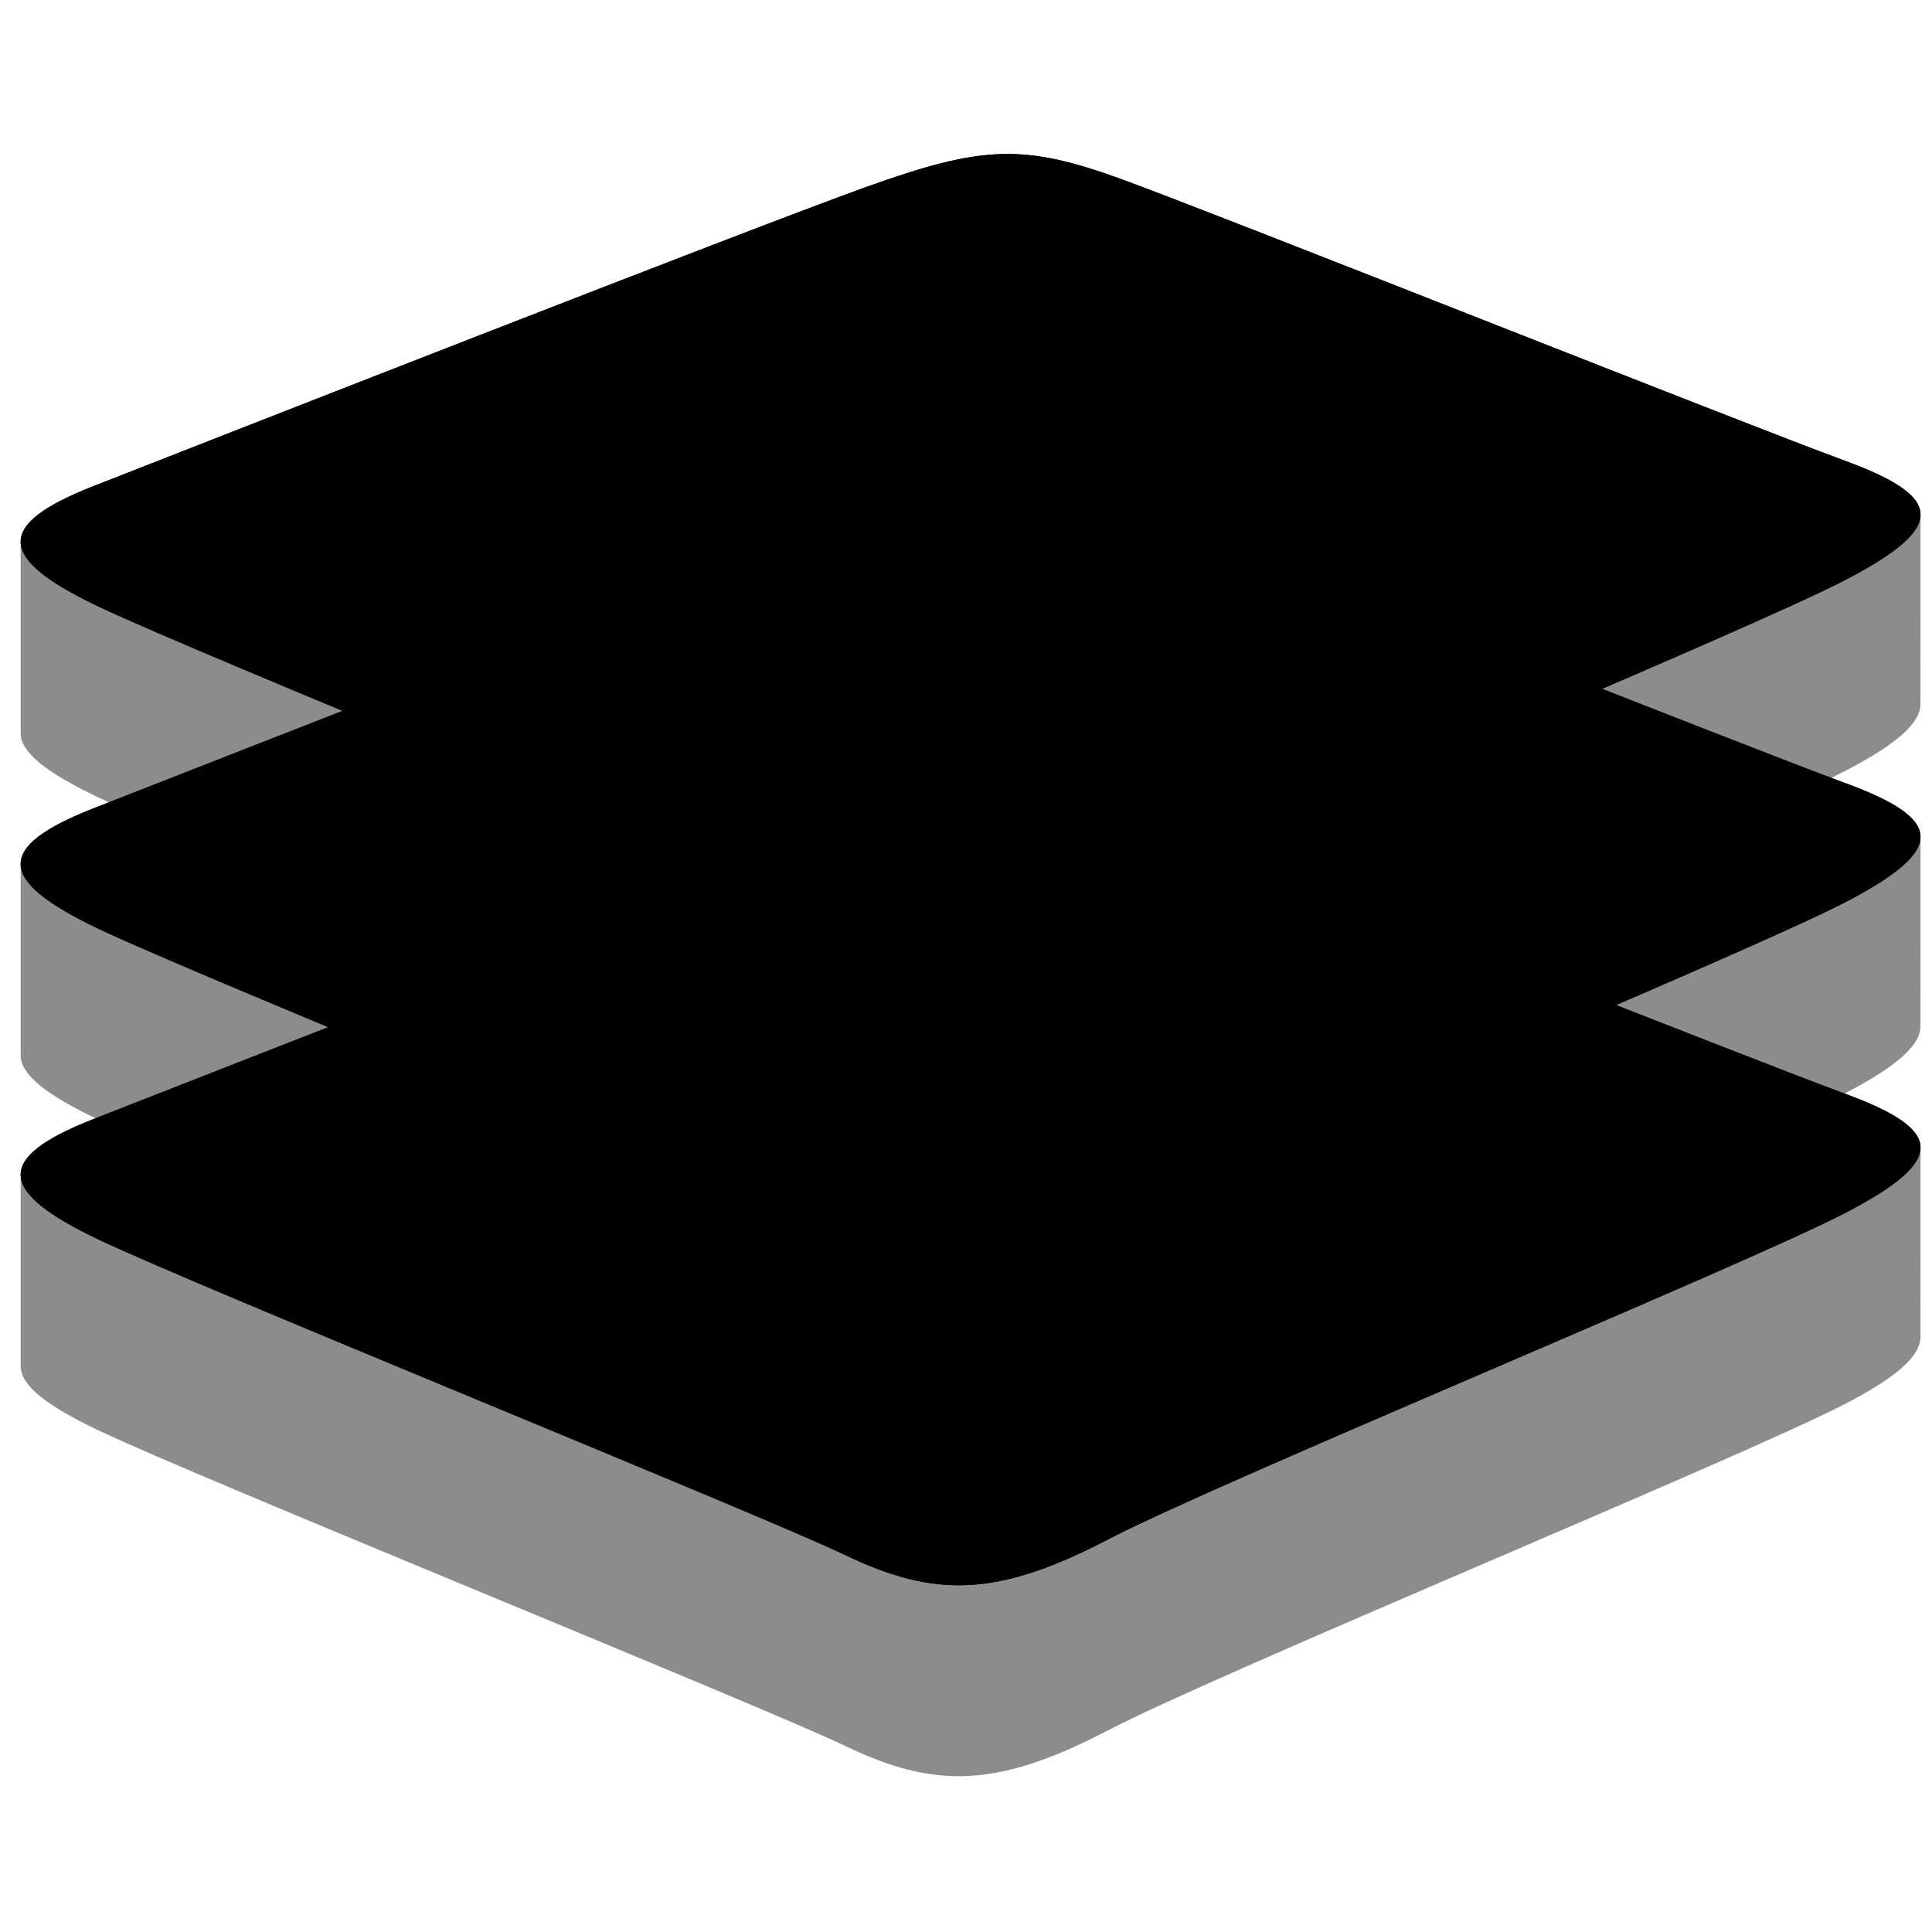
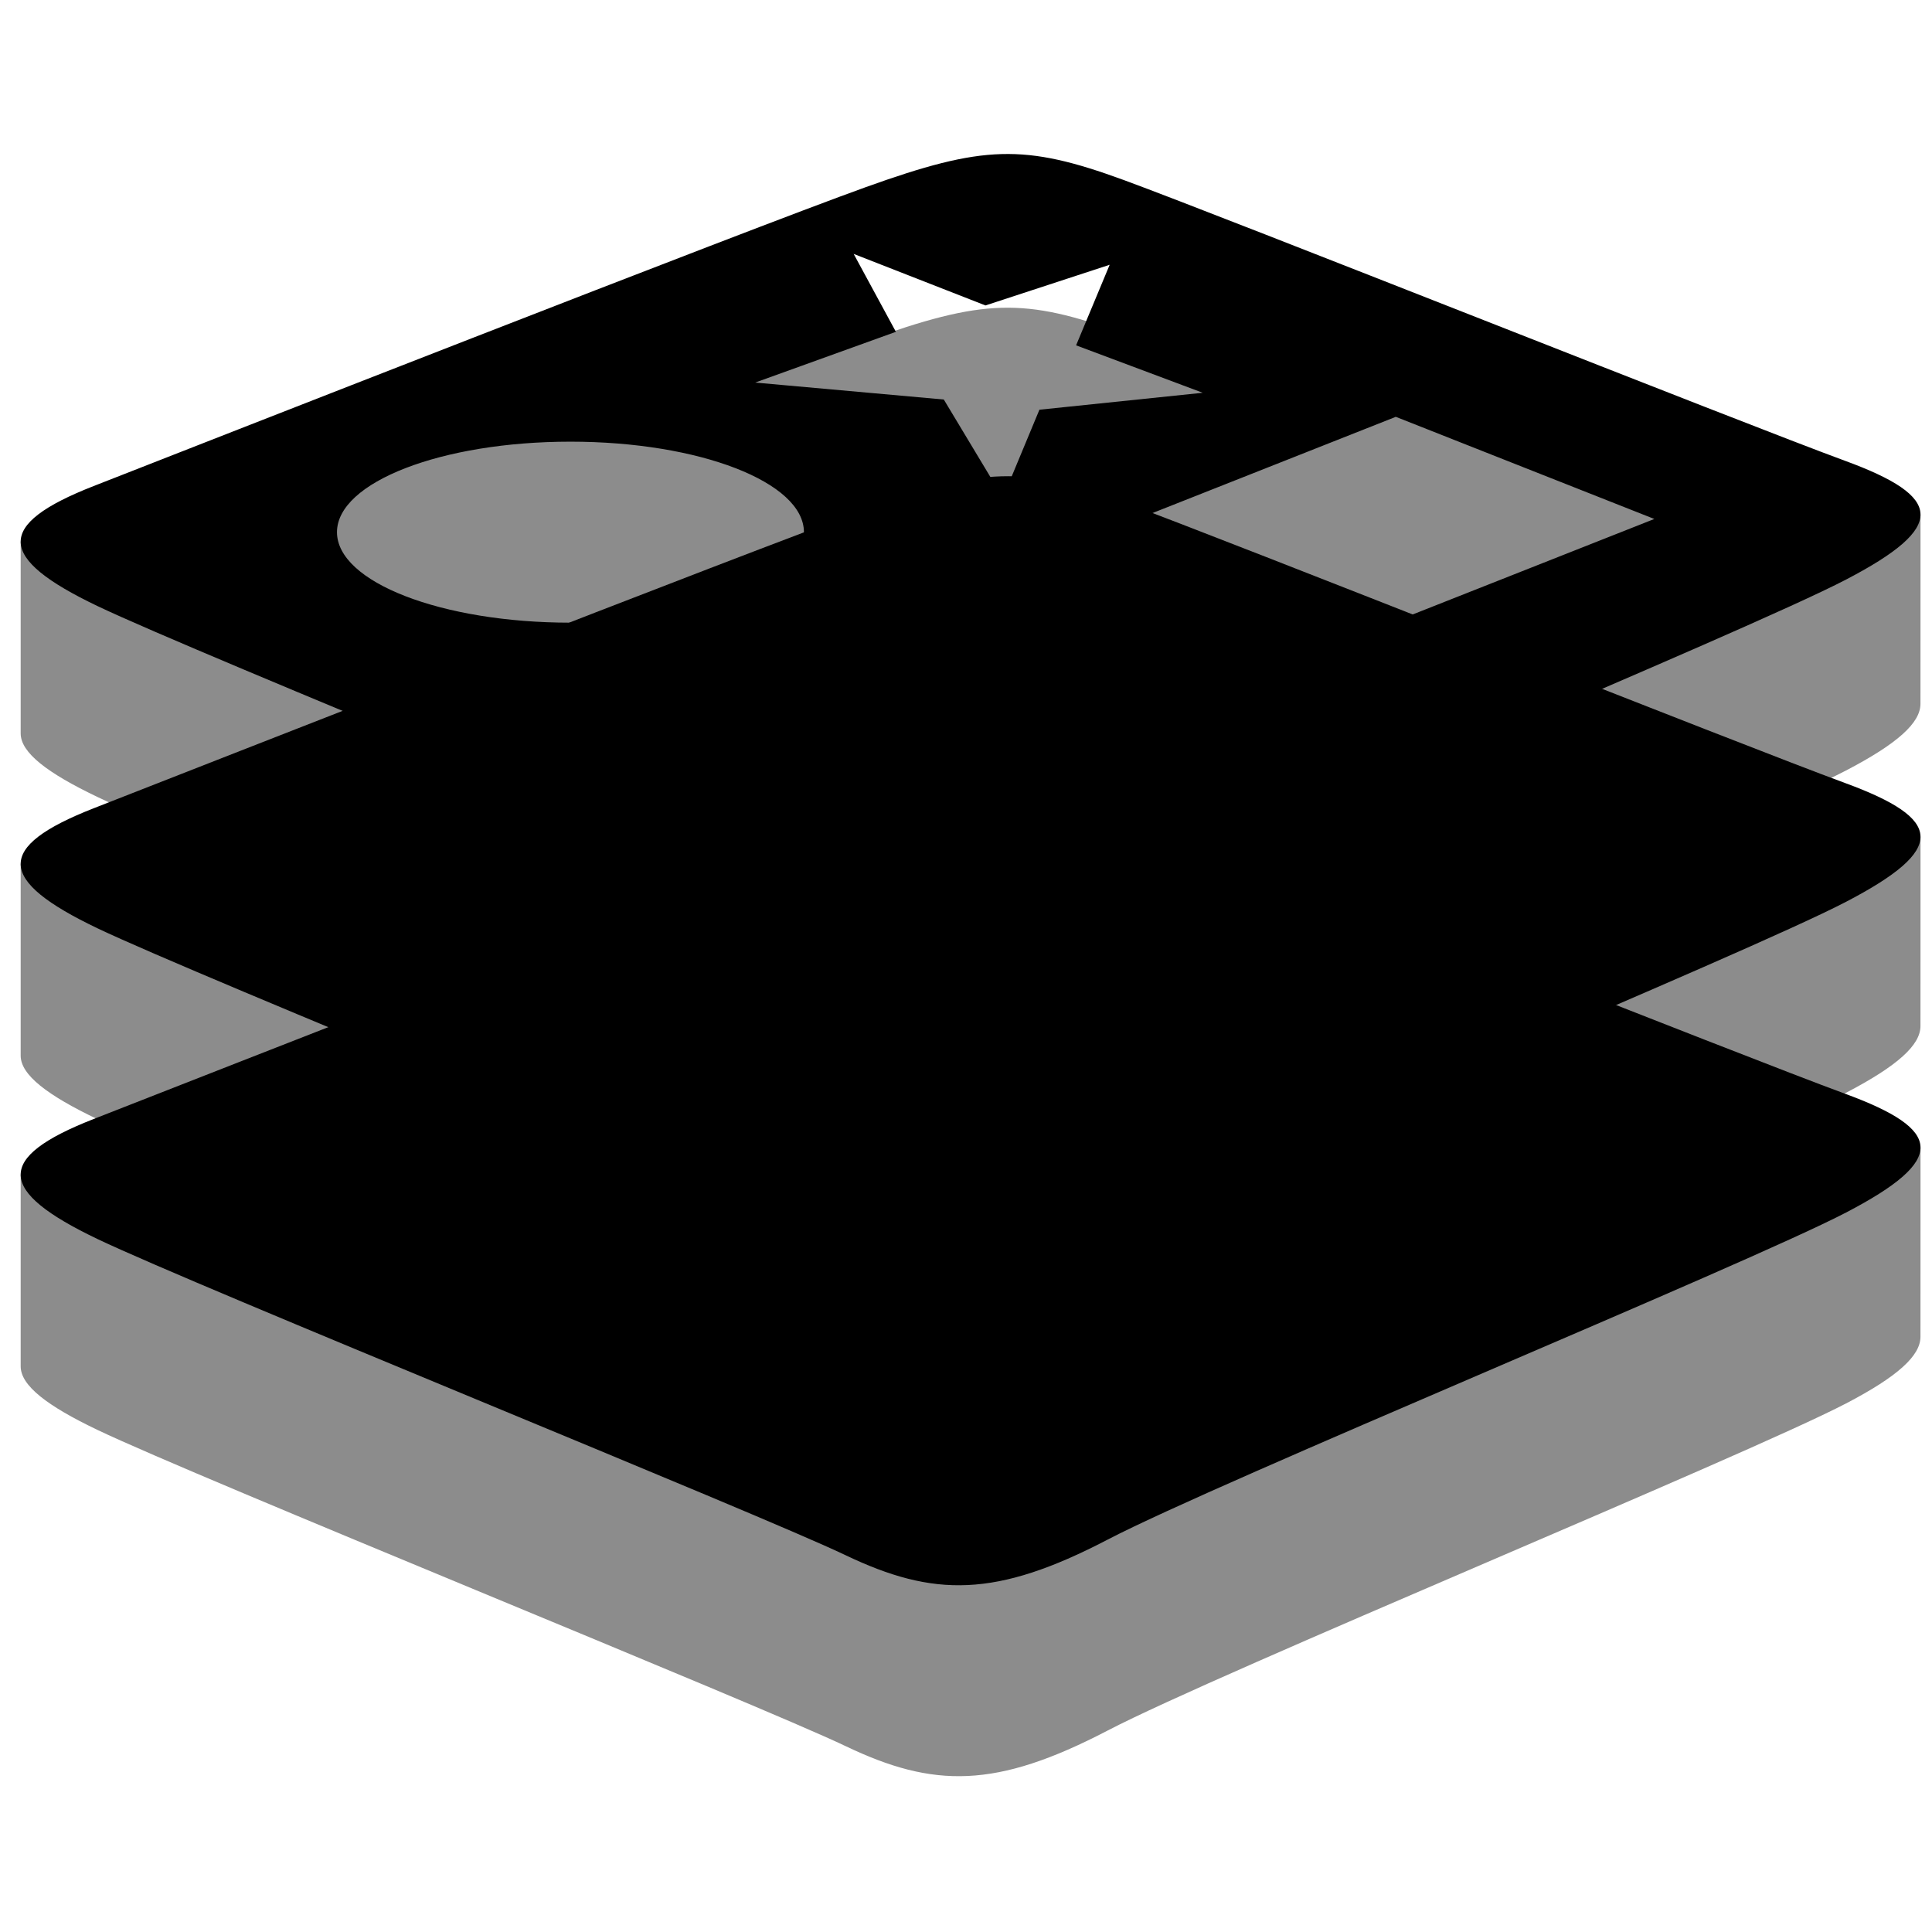
<svg xmlns="http://www.w3.org/2000/svg" width="38" height="38" viewBox="0 -5.5 71 71" fill="none">
  <path d="M67.843 46.075C64.117 48.017 44.815 55.954 40.706 58.096C36.597 60.238 34.314 60.218 31.068 58.666C27.822 57.114 7.281 48.817 3.581 47.048C1.732 46.165 0.76 45.419 0.76 44.714V37.657C0.76 37.657 27.501 31.835 31.818 30.287C36.134 28.738 37.632 28.682 41.306 30.028C44.98 31.374 66.947 35.337 70.578 36.667L70.576 43.624C70.577 44.322 69.739 45.087 67.843 46.075" fill="currentColor" opacity="0.45" />
-   <path d="M67.841 39.06C64.115 41.001 44.814 48.938 40.705 51.08C36.596 53.222 34.314 53.201 31.068 51.65C27.821 50.099 7.282 41.801 3.582 40.033C-0.118 38.264 -0.195 37.047 3.439 35.624C7.074 34.2 27.5 26.186 31.818 24.638C36.135 23.089 37.632 23.033 41.306 24.379C44.98 25.725 64.165 33.361 67.796 34.691C71.427 36.022 71.567 37.118 67.841 39.06" fill="currentColor" />
-   <path d="M67.841 27.641C64.115 29.583 44.814 37.519 40.705 39.662C36.596 41.804 34.314 41.783 31.068 40.231C27.821 38.68 7.282 30.382 3.582 28.614C-0.118 26.846 -0.195 25.629 3.439 24.205C7.074 22.782 27.501 14.768 31.818 13.219C36.135 11.671 37.632 11.614 41.306 12.96C44.98 14.306 64.165 21.942 67.796 23.272C71.427 24.603 71.567 25.699 67.841 27.641" fill="currentColor" />
-   <path d="M67.841 15.799C64.115 17.741 44.814 25.677 40.705 27.819C36.596 29.961 34.313 29.94 31.067 28.389C27.822 26.837 7.282 18.54 3.582 16.772C-0.118 15.004 -0.195 13.786 3.439 12.363C7.073 10.94 27.5 2.926 31.818 1.377C36.135 -0.172 37.632 -0.227 41.306 1.119C44.98 2.465 64.165 10.101 67.796 11.431C71.427 12.761 71.567 13.857 67.841 15.799" fill="currentColor" />
  <path d="M67.841 39.06C64.115 41.001 44.814 48.938 40.705 51.08C36.596 53.222 34.314 53.201 31.068 51.65C27.821 50.099 7.282 41.801 3.582 40.033C-0.118 38.264 -0.195 37.047 3.439 35.624C7.074 34.2 27.5 26.186 31.818 24.638C36.135 23.089 37.632 23.033 41.306 24.379C44.98 25.725 64.165 33.361 67.796 34.691C71.427 36.022 71.567 37.118 67.841 39.06" fill="currentColor" />
  <path d="M67.843 34.657C64.117 36.599 44.815 44.535 40.706 46.678C36.597 48.819 34.314 48.799 31.068 47.247C27.821 45.696 7.281 37.398 3.581 35.63C1.732 34.746 0.76 34.001 0.76 33.296V26.238C0.76 26.238 27.501 20.417 31.818 18.868C36.134 17.319 37.632 17.263 41.306 18.609C44.98 19.955 66.947 23.917 70.578 25.247L70.576 32.206C70.577 32.903 69.739 33.668 67.843 34.657Z" fill="currentColor" opacity="0.45" />
  <path d="M67.841 27.641C64.115 29.583 44.814 37.519 40.705 39.662C36.596 41.804 34.314 41.783 31.068 40.231C27.821 38.68 7.282 30.382 3.582 28.614C-0.118 26.846 -0.195 25.629 3.439 24.205C7.074 22.782 27.501 14.768 31.818 13.219C36.135 11.671 37.632 11.614 41.306 12.96C44.98 14.306 64.165 21.942 67.796 23.272C71.427 24.603 71.567 25.699 67.841 27.641" fill="currentColor" />
  <path d="M67.843 22.814C64.117 24.756 44.815 32.693 40.706 34.836C36.597 36.978 34.314 36.957 31.068 35.405C27.821 33.854 7.281 25.556 3.581 23.788C1.732 22.904 0.76 22.158 0.76 21.454V14.396C0.76 14.396 27.501 8.575 31.818 7.027C36.134 5.477 37.632 5.422 41.306 6.767C44.98 8.113 66.947 12.076 70.578 13.406L70.576 20.364C70.577 21.061 69.739 21.826 67.843 22.814Z" fill="currentColor" opacity="0.45" />
-   <path d="M67.841 15.799C64.115 17.741 44.814 25.677 40.705 27.819C36.596 29.961 34.313 29.94 31.067 28.389C27.822 26.837 7.282 18.54 3.582 16.772C-0.118 15.004 -0.195 13.786 3.439 12.363C7.073 10.94 27.5 2.926 31.818 1.377C36.135 -0.172 37.632 -0.227 41.306 1.119C44.98 2.465 64.165 10.101 67.796 11.431C71.427 12.761 71.567 13.857 67.841 15.799" fill="currentColor" />
-   <path d="M51.295 9.818L60.796 13.572L51.303 17.323L51.295 9.817" fill="currentColor" opacity="0.45" />
-   <path d="M40.784 13.975L51.295 9.818L51.303 17.323L50.273 17.726L40.784 13.975Z" fill="currentColor" />
+   <path fill-rule="evenodd" clip-rule="evenodd" d="M67.841 15.799C64.115 17.741 44.814 25.677 40.705 27.819C36.596 29.961 34.313 29.94 31.067 28.389C27.822 26.837 7.282 18.54 3.582 16.772C-0.118 15.004 -0.195 13.786 3.439 12.363C7.073 10.94 27.5 2.926 31.818 1.377C36.135 -0.172 37.632 -0.227 41.306 1.119C44.98 2.465 64.165 10.101 67.796 11.431C71.427 12.761 71.567 13.857 67.841 15.799 M44.2 8.934L38.198 9.557L36.854 12.79L34.684 9.182L27.752 8.559L32.924 6.694L31.372 3.831L36.215 5.725L40.78 4.23L39.546 7.191L44.2 8.934V8.934ZM36.496 24.62L25.293 19.974L41.346 17.51L36.496 24.62V24.62ZM20.964 10.731C25.702 10.731 29.544 12.22 29.544 14.057C29.544 15.894 25.702 17.383 20.964 17.383C16.225 17.383 12.384 15.893 12.384 14.057C12.384 12.22 16.225 10.731 20.964 10.731Z M51.295 9.818L60.796 13.572L51.303 17.323L51.295 9.817 M40.784 13.975L51.295 9.818L51.303 17.323L50.273 17.726L40.784 13.975Z" fill="currentColor" />
</svg>
